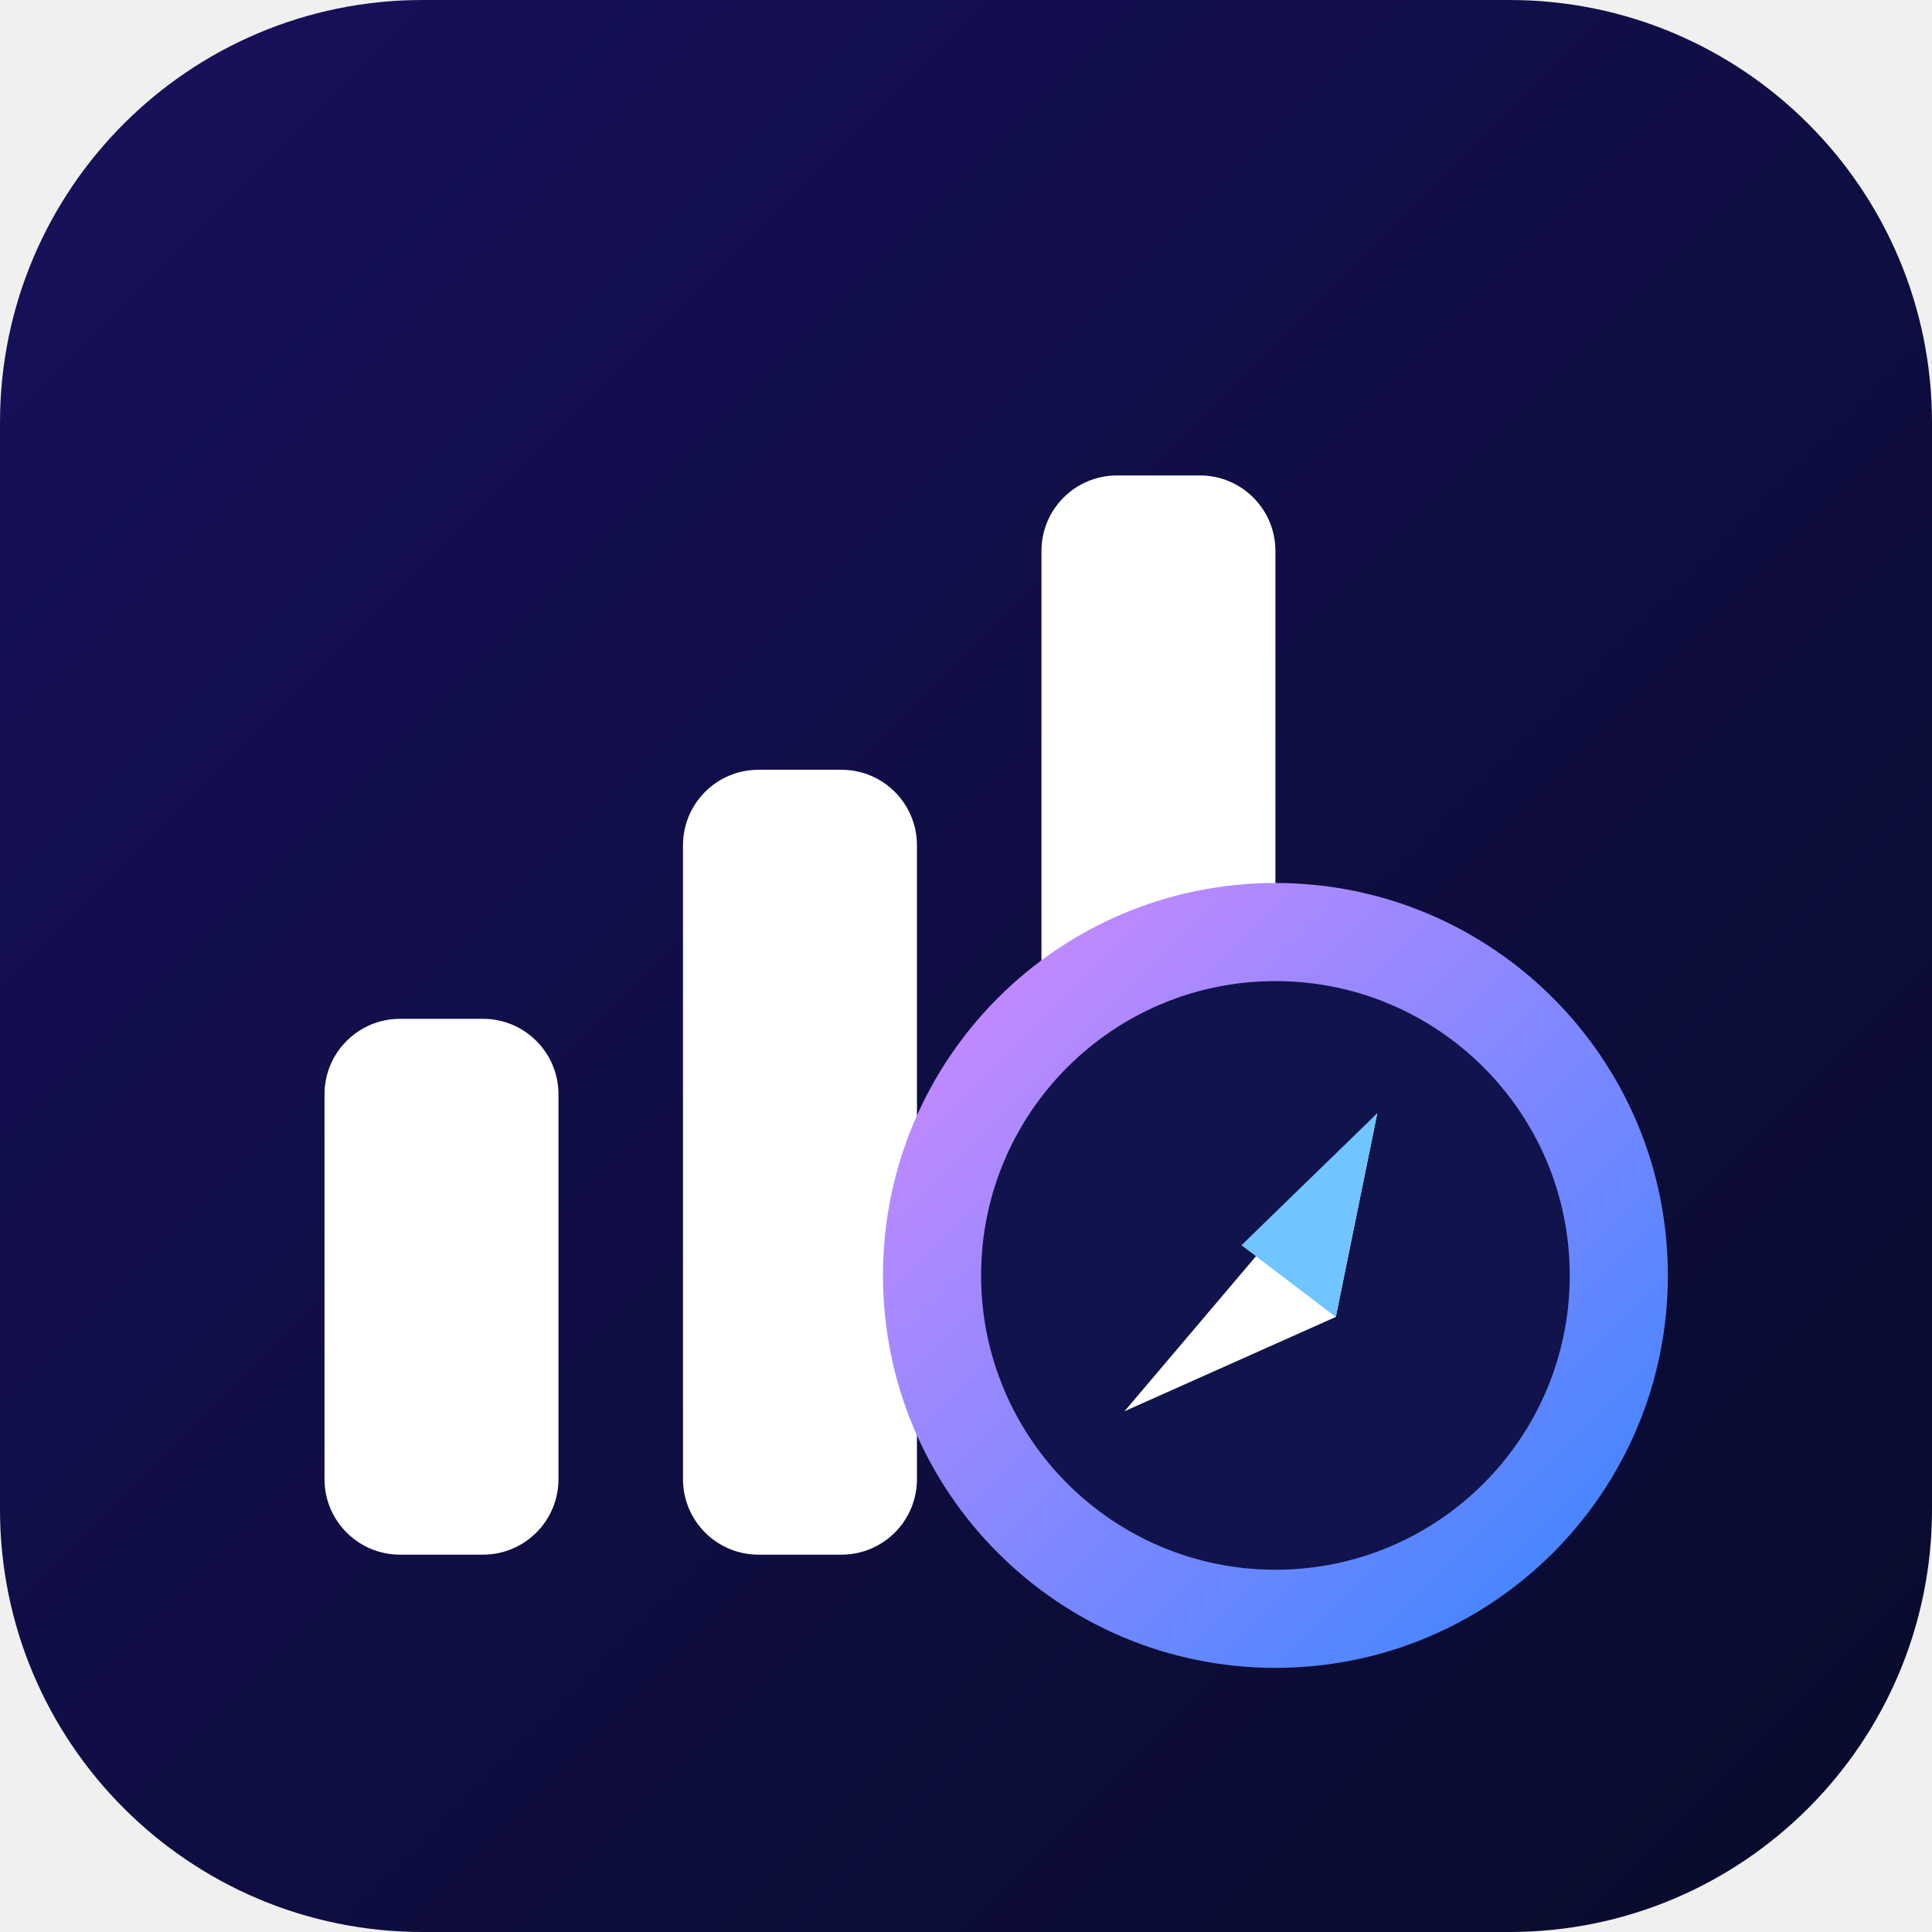
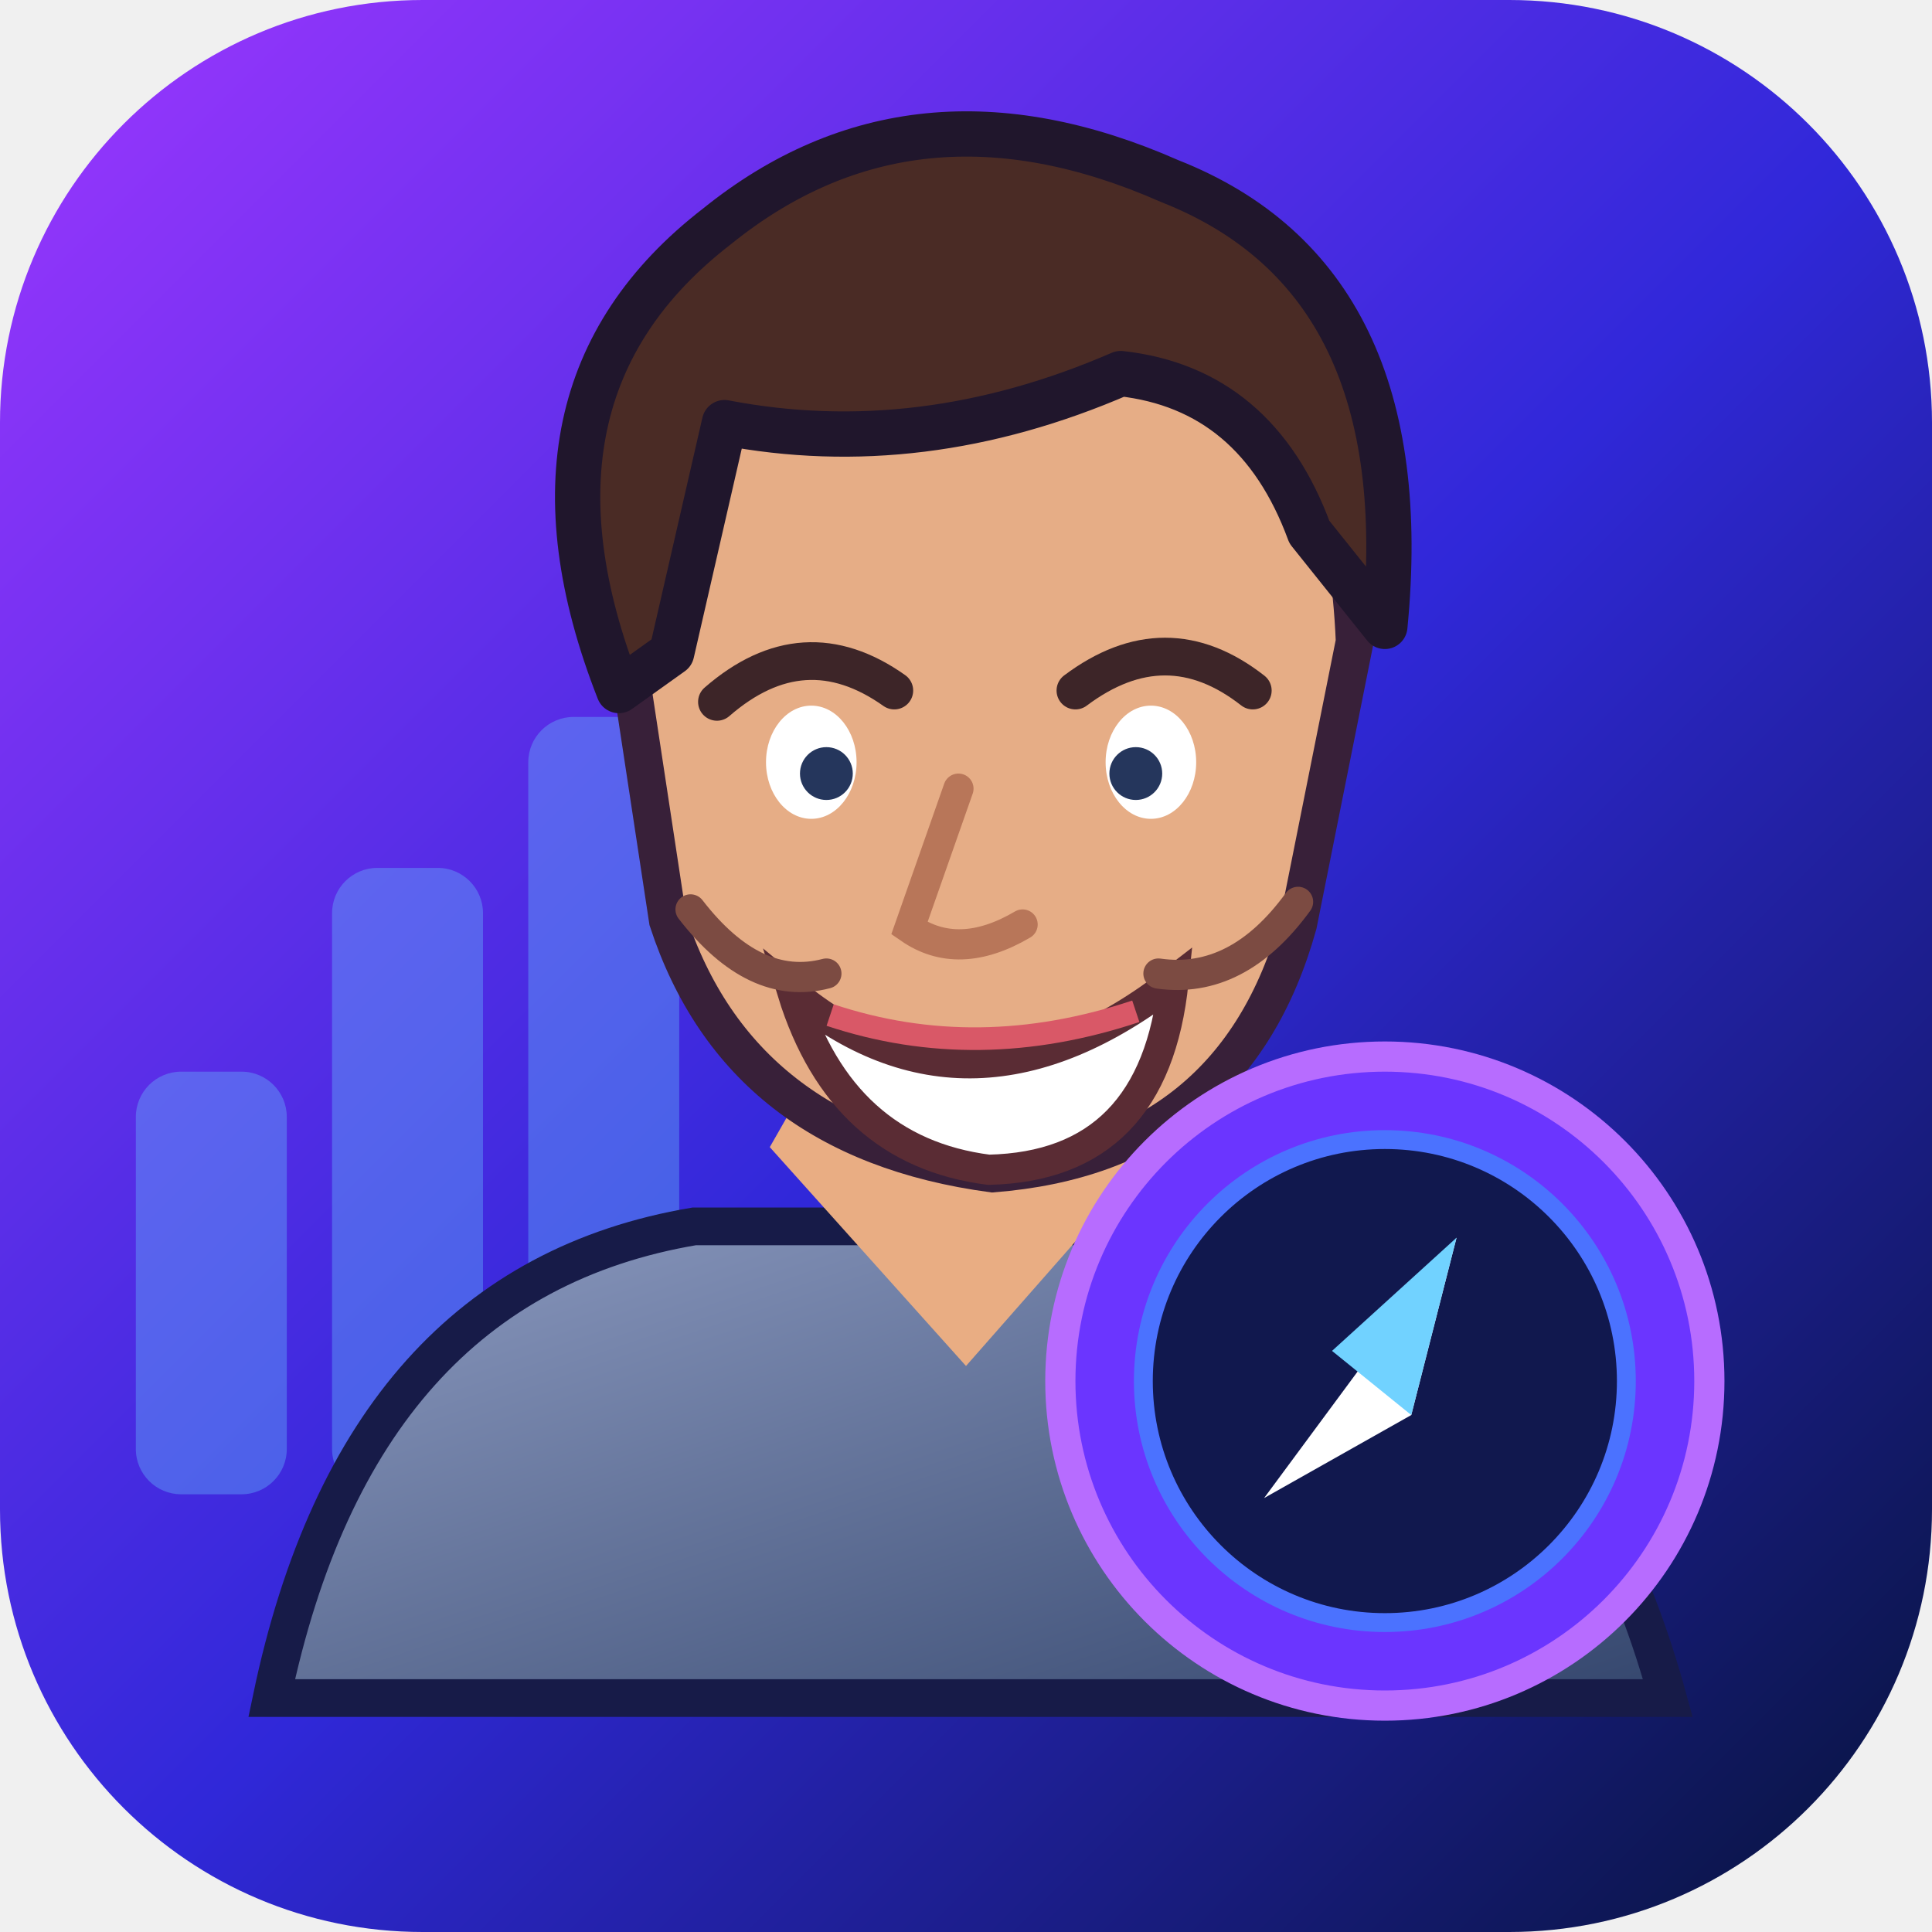
<svg xmlns="http://www.w3.org/2000/svg" viewBox="0 0 512 512">
  <defs>
    <linearGradient id="bg" x1="0" y1="0" x2="1" y2="1">
-       <stop offset="0" stop-color="#17115c" />
-       <stop offset="1" stop-color="#080b2b" />
+       <stop stop-color="#9d37ff" />
+       <stop offset=".52" stop-color="#3028d9" />
+       <stop offset="1" stop-color="#061338" />
    </linearGradient>
-     <linearGradient id="accent" x1="0" y1="0" x2="1" y2="1">
-       <stop offset="0" stop-color="#d78aff" />
-       <stop offset="1" stop-color="#3185ff" />
+     <linearGradient id="shirt" x1="0" y1="0" x2="1" y2="1">
+       <stop stop-color="#8d9bc1" />
+       <stop offset="1" stop-color="#34466d" />
    </linearGradient>
  </defs>
  <rect width="512" height="512" rx="112" fill="url(#bg)" />
-   <rect x="86" y="270" width="62" height="142" rx="20" fill="#fff" />
-   <rect x="181" y="204" width="62" height="208" rx="20" fill="#fff" />
-   <rect x="276" y="126" width="62" height="286" rx="20" fill="#fff" />
-   <circle cx="338" cy="338" r="104" fill="url(#accent)" />
-   <circle cx="338" cy="338" r="78" fill="#11134d" />
-   <path d="M298 374 365 295 354 349 298 374Z" fill="#fff" />
-   <path d="M365 295 354 349 329 330 365 295Z" fill="#70c4ff" />
+   <g opacity=".35" fill="#67c8ff">
+     <rect x="36" y="284" width="40" height="112" rx="12" />
+     <rect x="88" y="230" width="40" height="166" rx="12" />
+     <rect x="140" y="190" width="40" height="206" rx="12" />
+   </g>
+   <path d="M72 450 Q95 340 184 325 L328 325 Q414 348 442 450Z" fill="url(#shirt)" stroke="#171b48" stroke-width="10" />
+   <path d="M204 304 L256 362 L307 304 L292 276 L220 276Z" fill="#e9ad83" />
+   <path d="M165 165 Q170 68 267 67 Q355 72 359 170 L344 245 Q327 306 263 311 Q196 302 177 244Z" fill="#e6ad86" stroke="#382039" stroke-width="10" />
+   <path d="M164 183 Q133 104 190 60 Q242 18 310 48 Q376 74 367 166 L347 141 Q333 103 297 99 Q244 122 192 112 L178 173Z" fill="#4a2b25" stroke="#20162c" stroke-width="12" stroke-linejoin="round" />
+   <path d="M190 186 Q213 166 237 183" fill="none" stroke="#3d2528" stroke-width="10" stroke-linecap="round" />
+   <path d="M285 183 Q309 165 332 183" fill="none" stroke="#3d2528" stroke-width="10" stroke-linecap="round" />
+   <ellipse cx="215" cy="202" rx="12" ry="15" fill="#fff" />
+   <ellipse cx="305" cy="202" rx="12" ry="15" fill="#fff" />
+   <circle cx="219" cy="205" r="7" fill="#25365c" />
+   <circle cx="301" cy="205" r="7" fill="#25365c" />
+   <path d="M254 209 L241 246 Q254 255 271 245" fill="none" stroke="#b87659" stroke-width="8" stroke-linecap="round" />
+   <path d="M210 263 Q257 302 311 260 Q306 309 262 310 Q223 305 210 263Z" fill="#fff" stroke="#5a2c34" stroke-width="8" />
+   <path d="M220 269 Q259 282 301 268" fill="none" stroke="#d95867" stroke-width="6" />
+   <path d="M183 241 Q200 263 219 258 M307 258 Q328 261 344 239" fill="none" stroke="#7c4b42" stroke-width="8" stroke-linecap="round" />
+   <circle cx="367" cy="366" r="86" fill="#6b35ff" stroke="#b76cff" stroke-width="8" />
+   <circle cx="367" cy="366" r="64" fill="#11184e" stroke="#4b72ff" stroke-width="5" />
+   <path d="M335 397 L386 328 L374 375Z" fill="#fff" />
+   <path d="M386 328 L374 375 L353 358Z" fill="#71d2ff" />
</svg>
